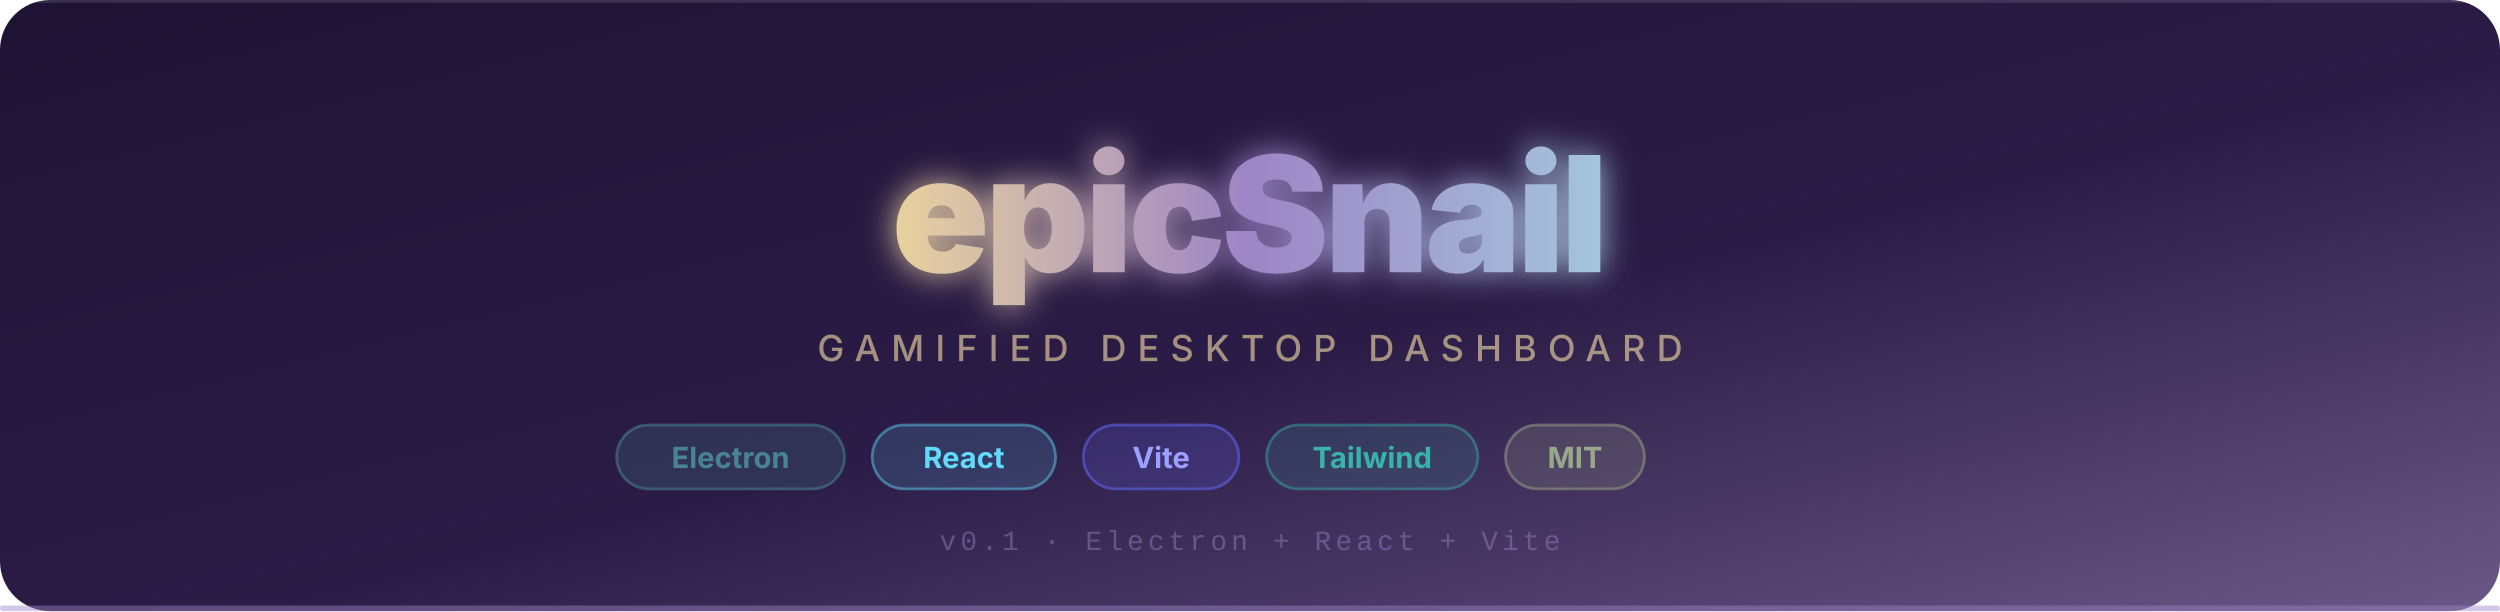
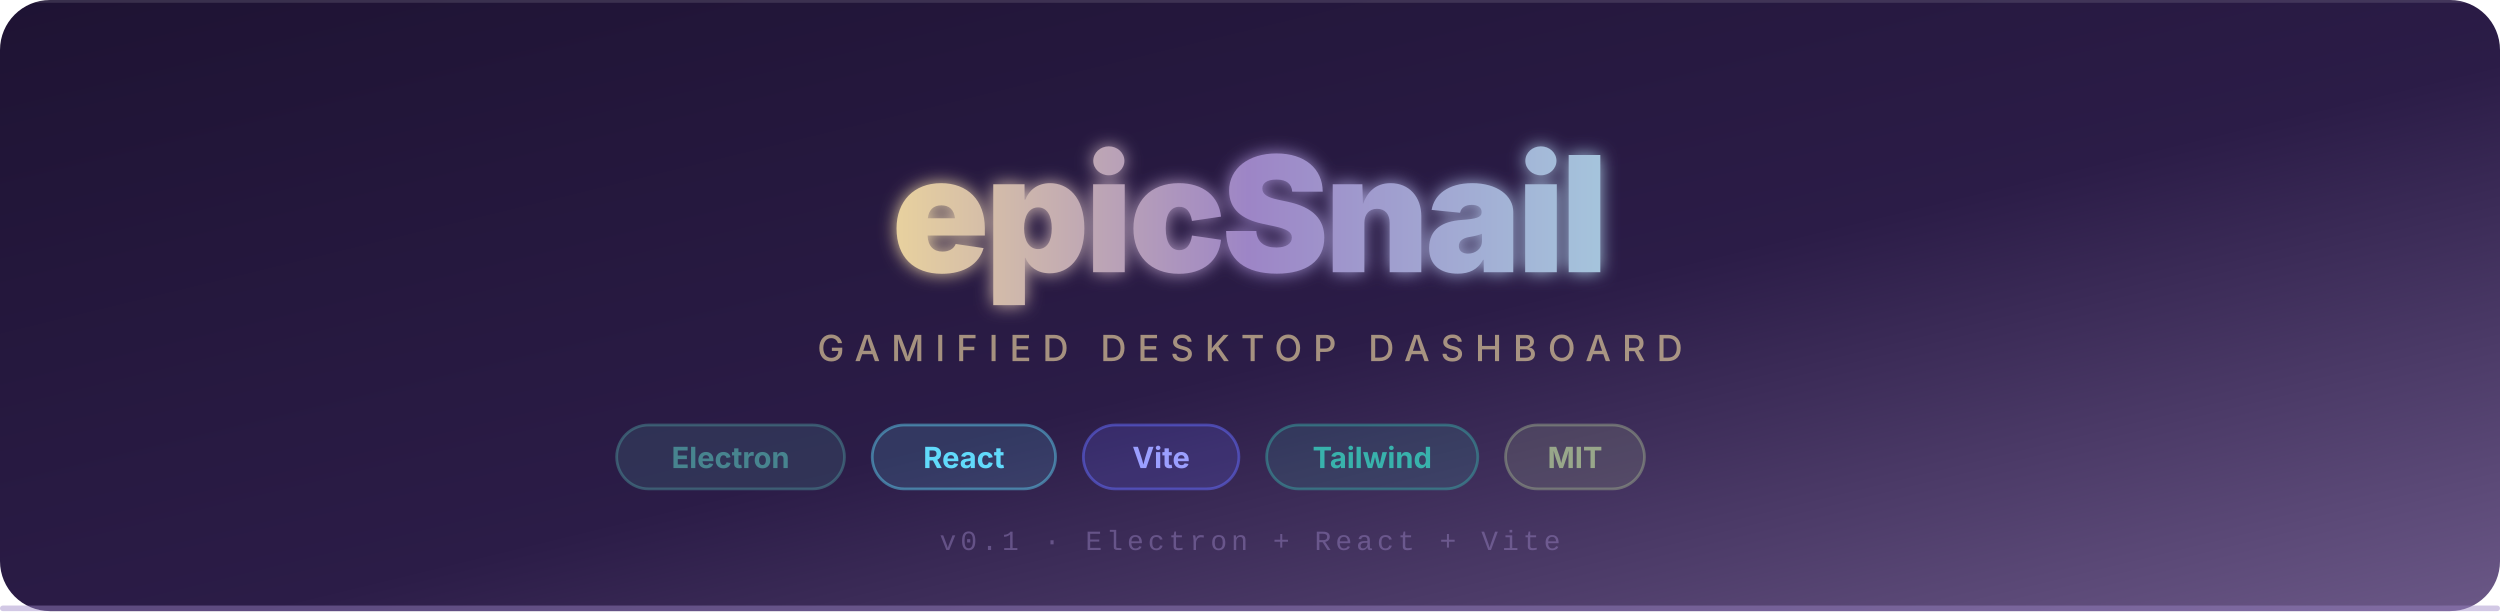
<svg xmlns="http://www.w3.org/2000/svg" viewBox="0 0 900 220" width="900" height="220">
  <defs>
    <linearGradient id="bgGrad" x1="0" y1="0" x2="1" y2="1">
      <stop offset="0%" stop-color="#1e1333" />
      <stop offset="55%" stop-color="#2b1c47" />
      <stop offset="100%" stop-color="#6B5887" />
    </linearGradient>
    <linearGradient id="textGrad" x1="0" y1="0" x2="1" y2="0">
      <stop offset="0%" stop-color="#E8D19E" />
      <stop offset="50%" stop-color="#9D85C6" />
      <stop offset="100%" stop-color="#A5C4DC" />
    </linearGradient>
    <clipPath id="clip">
      <rect width="900" height="220" rx="18" />
    </clipPath>
    <filter id="bblur" x="-30%" y="-30%" width="160%" height="160%">
      <feGaussianBlur stdDeviation="8" />
    </filter>
    <filter id="textglow" x="-10%" y="-30%" width="120%" height="160%">
-       <feGaussianBlur in="SourceGraphic" stdDeviation="6" result="blur" />
+       <feGaussianBlur in="SourceGraphic" stdDeviation="3" result="blur" />
      <feMerge>
        <feMergeNode in="blur" />
        <feMergeNode in="SourceGraphic" />
      </feMerge>
    </filter>
    <style>
      /* Exact replication of sidebar @keyframes lavalamp */
      @keyframes lavalamp {
        0%   { transform: translateY(0px)    scale(1);    opacity: 0; }
        8%   {                                            opacity: 1; }
        30%  { transform: translateY(-58px)  scale(1.15); }
        55%  { transform: translateY(-120px) scale(0.9);  }
        75%  { transform: translateY(-175px) scale(1.2);  }
        88%  {                                            opacity: 0.6; }
        100% { transform: translateY(-270px) scale(0.8);  opacity: 0; }
      }

      .bubble { animation: lavalamp linear infinite; }

      /* Matching the Sidebar.jsx BUBBLES config exactly, negative delays = already in motion */
      .b1 { animation-duration: 12s; animation-delay:   0s;  } /* size=90,  left=12% */
      .b2 { animation-duration: 15s; animation-delay:  -3.5s; } /* size=60,  left=55% */
      .b3 { animation-duration: 18s; animation-delay:  -7s;  } /* size=110, left=30% */
      .b4 { animation-duration: 11s; animation-delay:  -1.5s; } /* size=50,  left=70% */
      .b5 { animation-duration: 14s; animation-delay:  -9s;  } /* size=75,  left=45% */
      .b6 { animation-duration: 16s; animation-delay:  -5s;  } /* size=45,  left=20% */
      /* Extra right-side bubbles for full-width coverage */
      .b7 { animation-duration: 13s; animation-delay:  -2s;  }
      .b8 { animation-duration: 17s; animation-delay:  -6s;  }
    </style>
  </defs>
  <rect width="900" height="220" fill="url(#bgGrad)" rx="18" />
  <g clip-path="url(#clip)" filter="url(#bblur)">
    <ellipse class="bubble b1" cx="108" cy="268" rx="45" ry="42" fill="rgba(122,63,103,0.55)" />
    <ellipse class="bubble b2" cx="495" cy="250" rx="30" ry="27" fill="rgba(157,133,198,0.45)" />
    <ellipse class="bubble b3" cx="270" cy="275" rx="55" ry="50" fill="rgba(107,88,135,0.50)" />
    <ellipse class="bubble b4" cx="630" cy="245" rx="25" ry="22" fill="rgba(165,196,220,0.35)" />
    <ellipse class="bubble b5" cx="405" cy="257" rx="37" ry="34" fill="rgba(152,167,138,0.40)" />
    <ellipse class="bubble b6" cx="180" cy="240" rx="22" ry="20" fill="rgba(143,90,90,0.40)" />
    <ellipse class="bubble b7" cx="760" cy="262" rx="38" ry="35" fill="rgba(122,63,103,0.38)" />
    <ellipse class="bubble b8" cx="845" cy="252" rx="28" ry="26" fill="rgba(157,133,198,0.32)" />
  </g>
  <rect x="0" y="0" width="900" height="1" rx="1" fill="rgba(255,255,255,0.12)" />
  <rect x="0" y="218" width="900" height="2" rx="1" fill="rgba(157,133,198,0.45)" />
  <text x="450" y="98" text-anchor="middle" font-family="system-ui,-apple-system,'Segoe UI',sans-serif" font-size="58" font-weight="900" letter-spacing="-1.5" fill="url(#textGrad)" filter="url(#textglow)">epicSnail</text>
  <text x="450" y="130" text-anchor="middle" font-family="system-ui,-apple-system,'Segoe UI',sans-serif" font-size="13" font-weight="500" letter-spacing="4" fill="rgba(232,209,158,0.65)">GAMIFIED DESKTOP DASHBOARD</text>
  <rect x="222" y="153" width="82" height="23" rx="11.5" fill="rgba(71,132,143,0.22)" stroke="rgba(71,132,143,0.55)" stroke-width="1" />
  <text x="263" y="168.5" text-anchor="middle" font-family="system-ui,-apple-system,sans-serif" font-size="10.5" font-weight="700" fill="#47848F">Electron</text>
  <rect x="314" y="153" width="66" height="23" rx="11.5" fill="rgba(97,218,251,0.15)" stroke="rgba(97,218,251,0.45)" stroke-width="1" />
  <text x="347" y="168.5" text-anchor="middle" font-family="system-ui,-apple-system,sans-serif" font-size="10.5" font-weight="700" fill="#61DAFB">React</text>
  <rect x="390" y="153" width="56" height="23" rx="11.5" fill="rgba(100,108,255,0.18)" stroke="rgba(100,108,255,0.50)" stroke-width="1" />
  <text x="418" y="168.5" text-anchor="middle" font-family="system-ui,-apple-system,sans-serif" font-size="10.5" font-weight="700" fill="#9B9FFF">Vite</text>
  <rect x="456" y="153" width="76" height="23" rx="11.5" fill="rgba(56,178,172,0.15)" stroke="rgba(56,178,172,0.45)" stroke-width="1" />
  <text x="494" y="168.5" text-anchor="middle" font-family="system-ui,-apple-system,sans-serif" font-size="10.5" font-weight="700" fill="#38B2AC">Tailwind</text>
  <rect x="542" y="153" width="50" height="23" rx="11.5" fill="rgba(152,167,138,0.20)" stroke="rgba(152,167,138,0.50)" stroke-width="1" />
  <text x="567" y="168.5" text-anchor="middle" font-family="system-ui,-apple-system,sans-serif" font-size="10.5" font-weight="700" fill="#98A78A">MIT</text>
  <text x="450" y="198" text-anchor="middle" font-family="'Courier New',Courier,monospace" font-size="10" font-weight="400" letter-spacing="1.5" fill="rgba(157,133,198,0.45)">v0.1 · Electron + React + Vite</text>
</svg>
